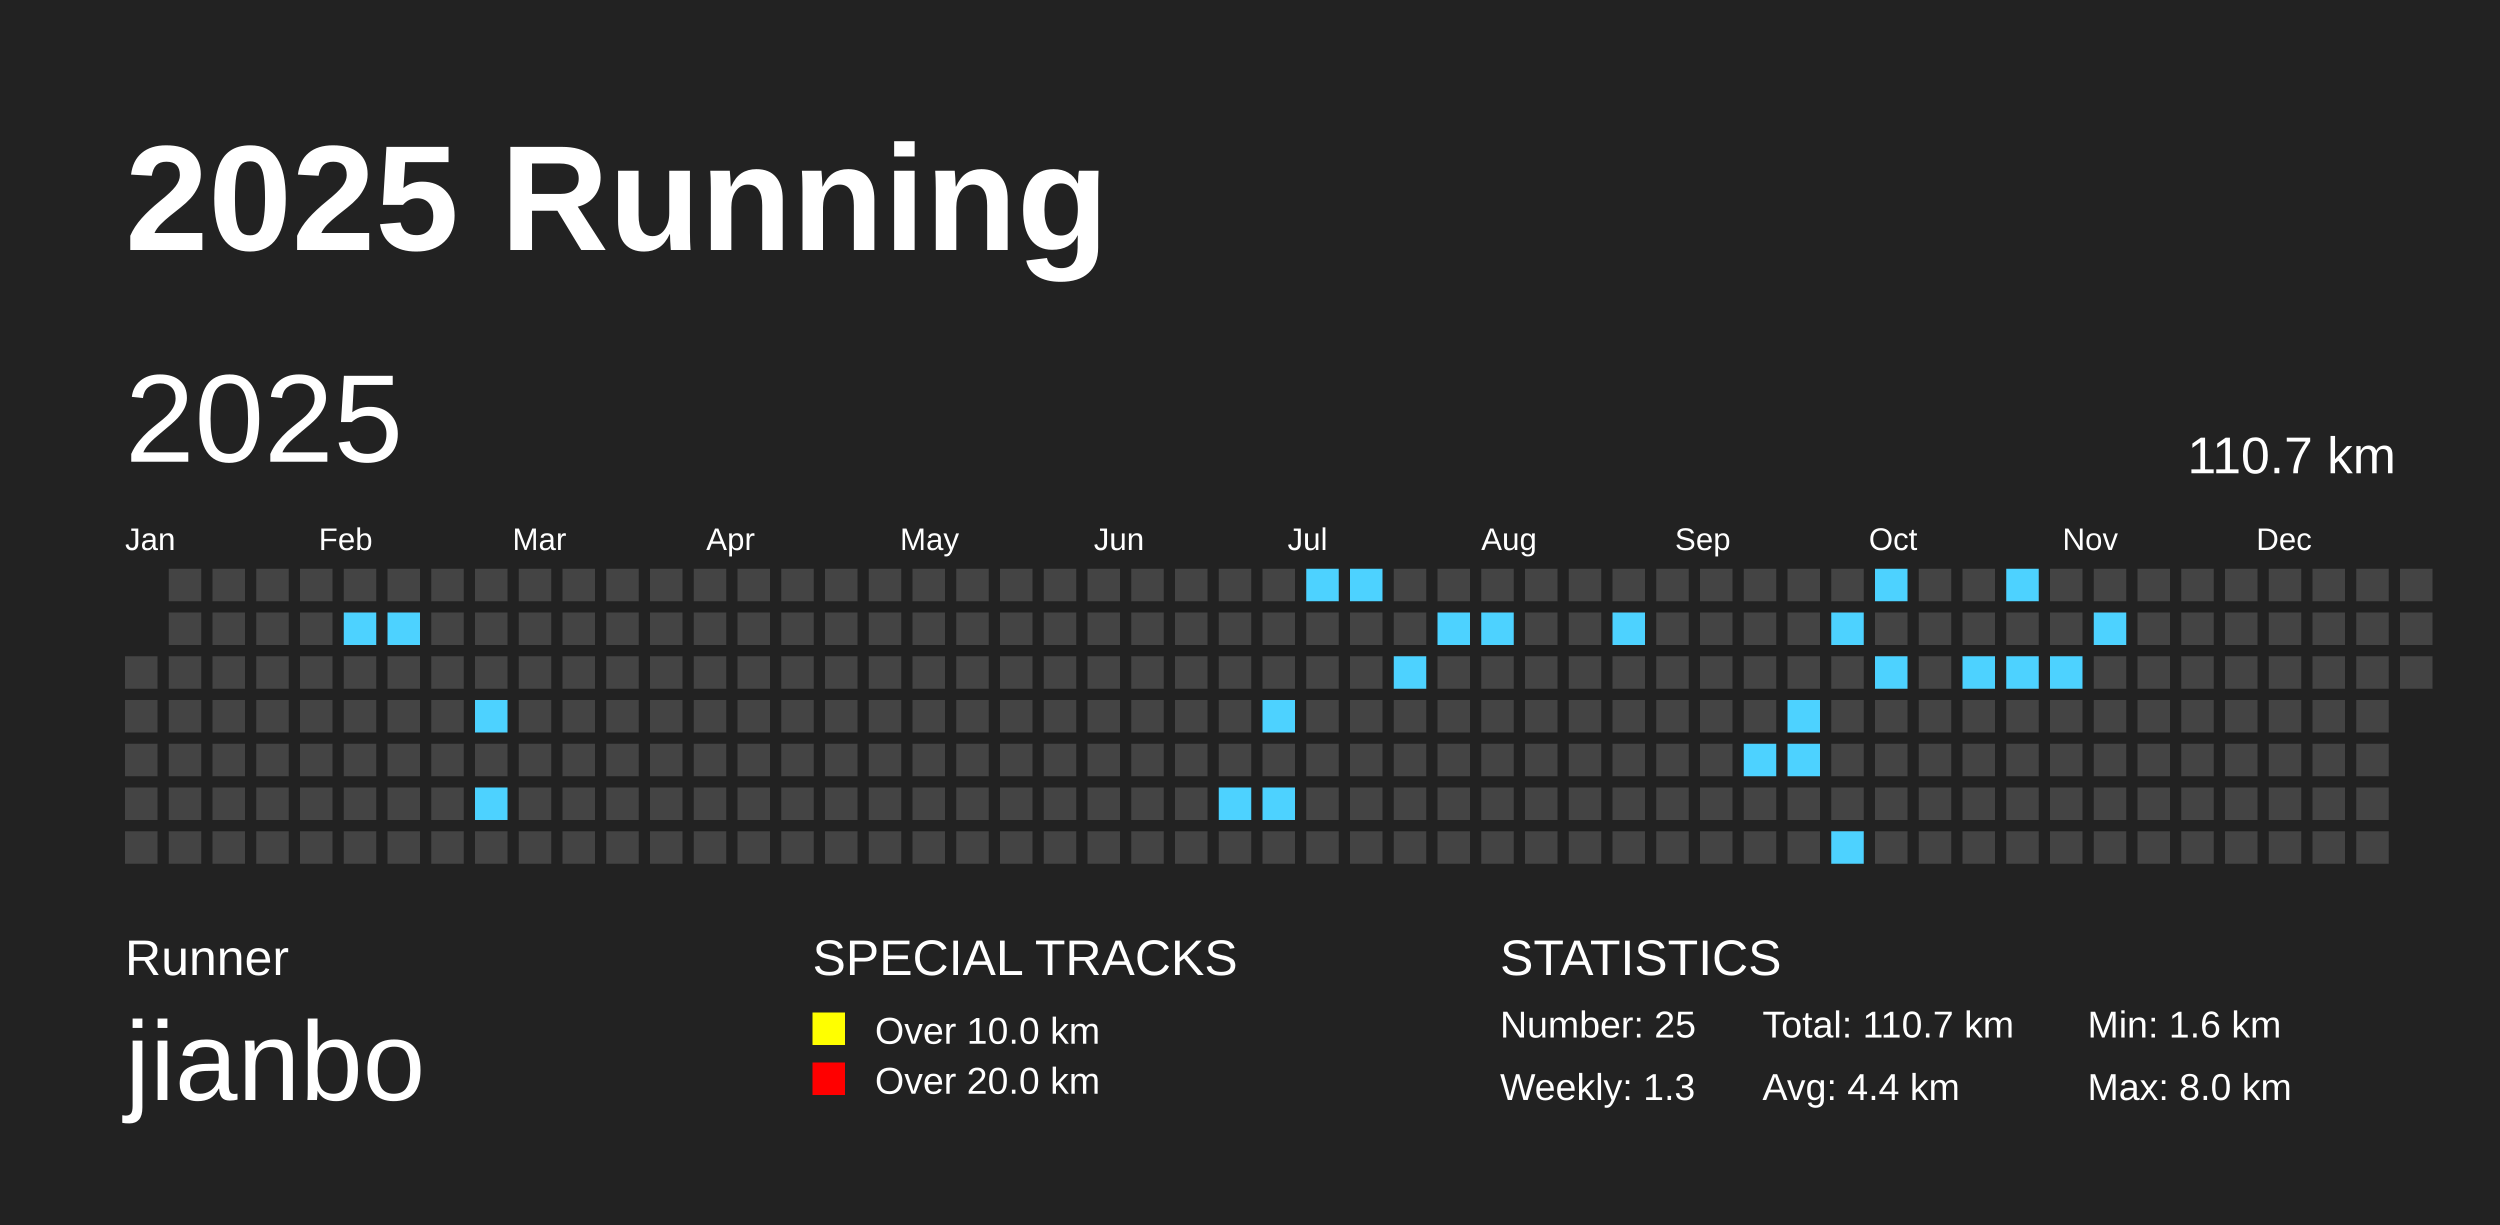
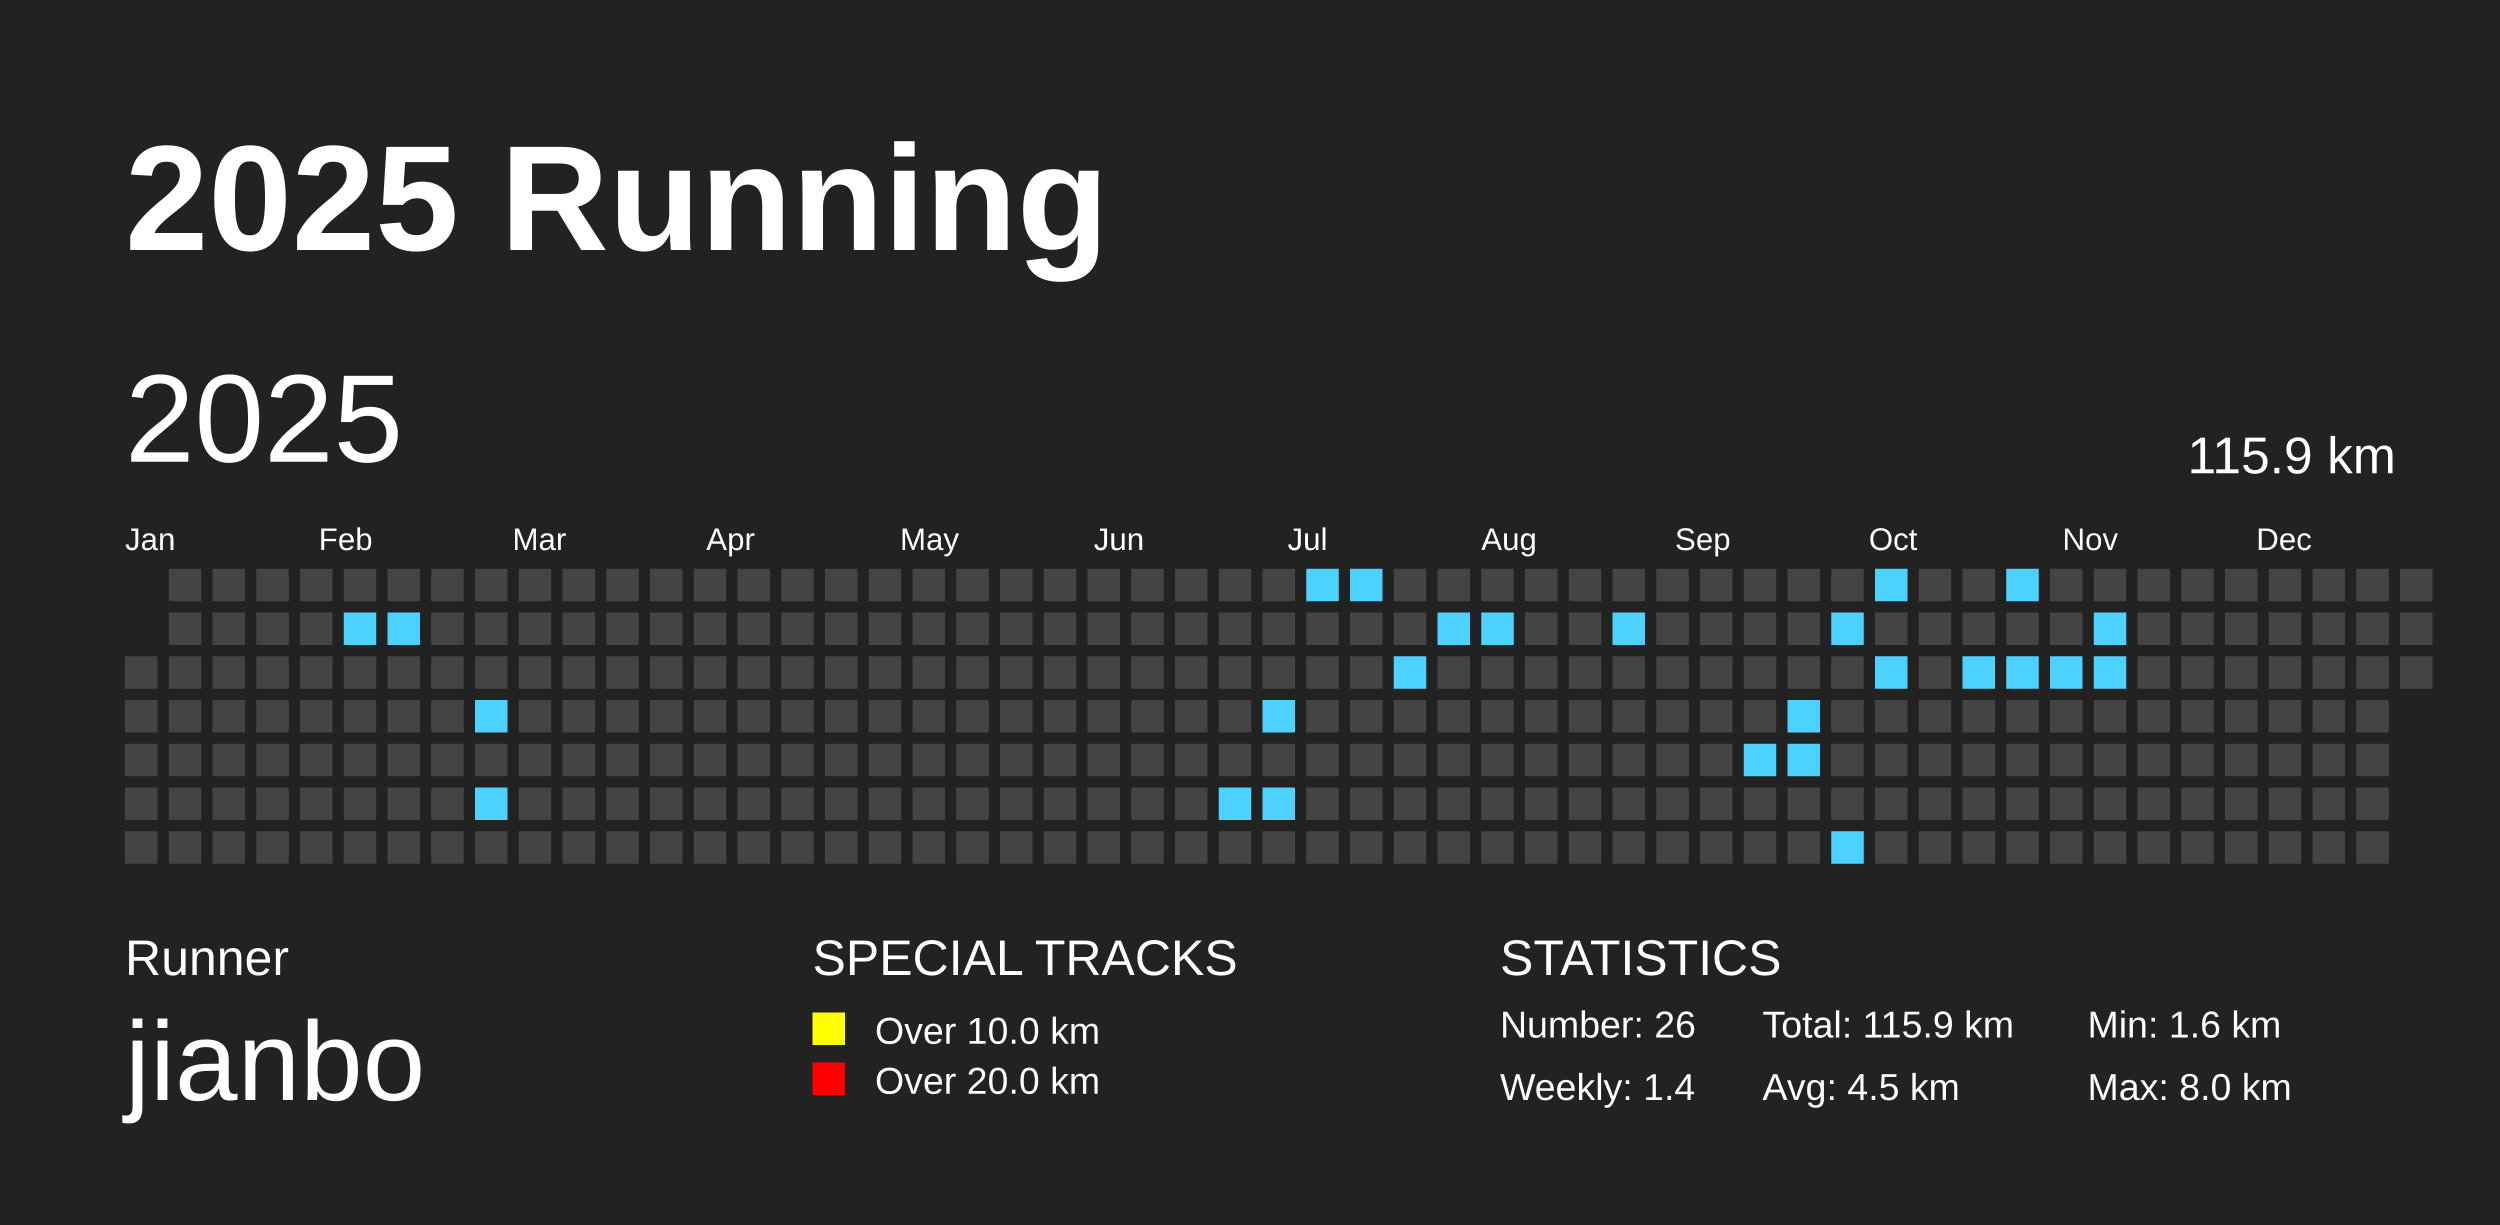
<svg xmlns="http://www.w3.org/2000/svg" baseProfile="full" height="98mm" version="1.1" viewBox="0,0,200,98" width="200mm">
  <defs />
  <rect fill="#222222" height="98" width="200" x="0" y="0" />
  <text fill="#FFFFFF" style="font-size:12px; font-family:Arial; font-weight:bold;" x="10" y="20">2025 Running</text>
  <text fill="#FFFFFF" style="font-size:4px; font-family:Arial" x="10" y="78">Runner</text>
  <text fill="#FFFFFF" style="font-size:9px; font-family:Arial" x="10" y="88">jianbo</text>
  <text fill="#FFFFFF" style="font-size:4px; font-family:Arial" x="65" y="78">SPECIAL TRACKS</text>
  <rect fill="yellow" height="2.6" width="2.6" x="65" y="81" />
  <text fill="#FFFFFF" style="font-size:3px; font-family:Arial" x="70" y="83.5">Over 10.0 km</text>
  <rect fill="red" height="2.6" width="2.6" x="65" y="85" />
  <text fill="#FFFFFF" style="font-size:3px; font-family:Arial" x="70" y="87.5">Over 20.0 km</text>
  <text fill="#FFFFFF" style="font-size:4px; font-family:Arial" x="120" y="78">STATISTICS</text>
-   <text fill="#FFFFFF" style="font-size:3px; font-family:Arial" x="120" y="83">Number: 25</text>
-   <text fill="#FFFFFF" style="font-size:3px; font-family:Arial" x="120" y="88">Weekly: 1.3</text>
-   <text fill="#FFFFFF" style="font-size:3px; font-family:Arial" x="141" y="83">Total: 110.7 km</text>
-   <text fill="#FFFFFF" style="font-size:3px; font-family:Arial" x="141" y="88">Avg: 4.4 km</text>
+   <text fill="#FFFFFF" style="font-size:3px; font-family:Arial" x="120" y="83">Number: 26</text>
+   <text fill="#FFFFFF" style="font-size:3px; font-family:Arial" x="120" y="88">Weekly: 1.4</text>
+   <text fill="#FFFFFF" style="font-size:3px; font-family:Arial" x="141" y="83">Total: 115.9 km</text>
+   <text fill="#FFFFFF" style="font-size:3px; font-family:Arial" x="141" y="88">Avg: 4.5 km</text>
  <text fill="#FFFFFF" style="font-size:3px; font-family:Arial" x="167" y="83">Min: 1.6 km</text>
  <text fill="#FFFFFF" style="font-size:3px; font-family:Arial" x="167" y="88">Max: 8.0 km</text>
  <text dominant-baseline="hanging" fill="#FFFFFF" style="font-size:10.0px; font-family:Arial;" x="10" y="30">2025</text>
-   <text dominant-baseline="hanging" fill="#FFFFFF" style="font-size:4.125px; font-family:Arial;" x="175" y="35">110.7 km</text>
+   <text dominant-baseline="hanging" fill="#FFFFFF" style="font-size:4.125px; font-family:Arial;" x="175" y="35">115.9 km</text>
  <text fill="#FFFFFF" style="font-size:2.5px; font-family:Arial" x="10.0" y="44">Jan</text>
  <text fill="#FFFFFF" style="font-size:2.5px; font-family:Arial" x="25.5" y="44">Feb</text>
  <text fill="#FFFFFF" style="font-size:2.5px; font-family:Arial" x="41.0" y="44">Mar</text>
  <text fill="#FFFFFF" style="font-size:2.5px; font-family:Arial" x="56.5" y="44">Apr</text>
  <text fill="#FFFFFF" style="font-size:2.5px; font-family:Arial" x="72.0" y="44">May</text>
  <text fill="#FFFFFF" style="font-size:2.5px; font-family:Arial" x="87.5" y="44">Jun</text>
  <text fill="#FFFFFF" style="font-size:2.5px; font-family:Arial" x="103.0" y="44">Jul</text>
  <text fill="#FFFFFF" style="font-size:2.5px; font-family:Arial" x="118.5" y="44">Aug</text>
  <text fill="#FFFFFF" style="font-size:2.5px; font-family:Arial" x="134.0" y="44">Sep</text>
  <text fill="#FFFFFF" style="font-size:2.5px; font-family:Arial" x="149.5" y="44">Oct</text>
  <text fill="#FFFFFF" style="font-size:2.5px; font-family:Arial" x="165.0" y="44">Nov</text>
  <text fill="#FFFFFF" style="font-size:2.5px; font-family:Arial" x="180.5" y="44">Dec</text>
  <rect fill="#444444" height="2.6" width="2.6" x="10.0" y="52.5" />
  <rect fill="#444444" height="2.6" width="2.6" x="10.0" y="56.0" />
  <rect fill="#444444" height="2.6" width="2.6" x="10.0" y="59.5" />
  <rect fill="#444444" height="2.6" width="2.6" x="10.0" y="63.0" />
  <rect fill="#444444" height="2.6" width="2.6" x="10.0" y="66.5" />
  <rect fill="#444444" height="2.6" width="2.6" x="13.5" y="45.5" />
  <rect fill="#444444" height="2.6" width="2.6" x="13.5" y="49.0" />
  <rect fill="#444444" height="2.6" width="2.6" x="13.5" y="52.5" />
  <rect fill="#444444" height="2.6" width="2.6" x="13.5" y="56.0" />
  <rect fill="#444444" height="2.6" width="2.6" x="13.5" y="59.5" />
  <rect fill="#444444" height="2.6" width="2.6" x="13.5" y="63.0" />
  <rect fill="#444444" height="2.6" width="2.6" x="13.5" y="66.5" />
  <rect fill="#444444" height="2.6" width="2.6" x="17.0" y="45.5" />
  <rect fill="#444444" height="2.6" width="2.6" x="17.0" y="49.0" />
  <rect fill="#444444" height="2.6" width="2.6" x="17.0" y="52.5" />
  <rect fill="#444444" height="2.6" width="2.6" x="17.0" y="56.0" />
  <rect fill="#444444" height="2.6" width="2.6" x="17.0" y="59.5" />
  <rect fill="#444444" height="2.6" width="2.6" x="17.0" y="63.0" />
  <rect fill="#444444" height="2.6" width="2.6" x="17.0" y="66.5" />
  <rect fill="#444444" height="2.6" width="2.6" x="20.5" y="45.5" />
  <rect fill="#444444" height="2.6" width="2.6" x="20.5" y="49.0" />
  <rect fill="#444444" height="2.6" width="2.6" x="20.5" y="52.5" />
  <rect fill="#444444" height="2.6" width="2.6" x="20.5" y="56.0" />
  <rect fill="#444444" height="2.6" width="2.6" x="20.5" y="59.5" />
  <rect fill="#444444" height="2.6" width="2.6" x="20.5" y="63.0" />
  <rect fill="#444444" height="2.6" width="2.6" x="20.5" y="66.5" />
  <rect fill="#444444" height="2.6" width="2.6" x="24.0" y="45.5" />
  <rect fill="#444444" height="2.6" width="2.6" x="24.0" y="49.0" />
  <rect fill="#444444" height="2.6" width="2.6" x="24.0" y="52.5" />
  <rect fill="#444444" height="2.6" width="2.6" x="24.0" y="56.0" />
  <rect fill="#444444" height="2.6" width="2.6" x="24.0" y="59.5" />
  <rect fill="#444444" height="2.6" width="2.6" x="24.0" y="63.0" />
  <rect fill="#444444" height="2.6" width="2.6" x="24.0" y="66.5" />
  <rect fill="#444444" height="2.6" width="2.6" x="27.5" y="45.5" />
  <rect fill="#4DD2FF" height="2.6" width="2.6" x="27.5" y="49.0" />
  <rect fill="#444444" height="2.6" width="2.6" x="27.5" y="52.5" />
  <rect fill="#444444" height="2.6" width="2.6" x="27.5" y="56.0" />
  <rect fill="#444444" height="2.6" width="2.6" x="27.5" y="59.5" />
  <rect fill="#444444" height="2.6" width="2.6" x="27.5" y="63.0" />
  <rect fill="#444444" height="2.6" width="2.6" x="27.5" y="66.5" />
  <rect fill="#444444" height="2.6" width="2.6" x="31.0" y="45.5" />
  <rect fill="#4DD2FF" height="2.6" width="2.6" x="31.0" y="49.0" />
  <rect fill="#444444" height="2.6" width="2.6" x="31.0" y="52.5" />
  <rect fill="#444444" height="2.6" width="2.6" x="31.0" y="56.0" />
  <rect fill="#444444" height="2.6" width="2.6" x="31.0" y="59.5" />
  <rect fill="#444444" height="2.6" width="2.6" x="31.0" y="63.0" />
  <rect fill="#444444" height="2.6" width="2.6" x="31.0" y="66.5" />
  <rect fill="#444444" height="2.6" width="2.6" x="34.5" y="45.5" />
  <rect fill="#444444" height="2.6" width="2.6" x="34.5" y="49.0" />
  <rect fill="#444444" height="2.6" width="2.6" x="34.5" y="52.5" />
  <rect fill="#444444" height="2.6" width="2.6" x="34.5" y="56.0" />
  <rect fill="#444444" height="2.6" width="2.6" x="34.5" y="59.5" />
  <rect fill="#444444" height="2.6" width="2.6" x="34.5" y="63.0" />
  <rect fill="#444444" height="2.6" width="2.6" x="34.5" y="66.5" />
  <rect fill="#444444" height="2.6" width="2.6" x="38.0" y="45.5" />
  <rect fill="#444444" height="2.6" width="2.6" x="38.0" y="49.0" />
  <rect fill="#444444" height="2.6" width="2.6" x="38.0" y="52.5" />
  <rect fill="#4DD2FF" height="2.6" width="2.6" x="38.0" y="56.0" />
  <rect fill="#444444" height="2.6" width="2.6" x="38.0" y="59.5" />
  <rect fill="#4DD2FF" height="2.6" width="2.6" x="38.0" y="63.0" />
  <rect fill="#444444" height="2.6" width="2.6" x="38.0" y="66.5" />
  <rect fill="#444444" height="2.6" width="2.6" x="41.5" y="45.5" />
  <rect fill="#444444" height="2.6" width="2.6" x="41.5" y="49.0" />
  <rect fill="#444444" height="2.6" width="2.6" x="41.5" y="52.5" />
  <rect fill="#444444" height="2.6" width="2.6" x="41.5" y="56.0" />
  <rect fill="#444444" height="2.6" width="2.6" x="41.5" y="59.5" />
  <rect fill="#444444" height="2.6" width="2.6" x="41.5" y="63.0" />
  <rect fill="#444444" height="2.6" width="2.6" x="41.5" y="66.5" />
  <rect fill="#444444" height="2.6" width="2.6" x="45.0" y="45.5" />
  <rect fill="#444444" height="2.6" width="2.6" x="45.0" y="49.0" />
  <rect fill="#444444" height="2.6" width="2.6" x="45.0" y="52.5" />
  <rect fill="#444444" height="2.6" width="2.6" x="45.0" y="56.0" />
  <rect fill="#444444" height="2.6" width="2.6" x="45.0" y="59.5" />
  <rect fill="#444444" height="2.6" width="2.6" x="45.0" y="63.0" />
  <rect fill="#444444" height="2.6" width="2.6" x="45.0" y="66.5" />
  <rect fill="#444444" height="2.6" width="2.6" x="48.5" y="45.5" />
  <rect fill="#444444" height="2.6" width="2.6" x="48.5" y="49.0" />
  <rect fill="#444444" height="2.6" width="2.6" x="48.5" y="52.5" />
  <rect fill="#444444" height="2.6" width="2.6" x="48.5" y="56.0" />
  <rect fill="#444444" height="2.6" width="2.6" x="48.5" y="59.5" />
  <rect fill="#444444" height="2.6" width="2.6" x="48.5" y="63.0" />
  <rect fill="#444444" height="2.6" width="2.6" x="48.5" y="66.5" />
  <rect fill="#444444" height="2.6" width="2.6" x="52.0" y="45.5" />
  <rect fill="#444444" height="2.6" width="2.6" x="52.0" y="49.0" />
  <rect fill="#444444" height="2.6" width="2.6" x="52.0" y="52.5" />
  <rect fill="#444444" height="2.6" width="2.6" x="52.0" y="56.0" />
  <rect fill="#444444" height="2.6" width="2.6" x="52.0" y="59.5" />
  <rect fill="#444444" height="2.6" width="2.6" x="52.0" y="63.0" />
  <rect fill="#444444" height="2.6" width="2.6" x="52.0" y="66.5" />
  <rect fill="#444444" height="2.6" width="2.6" x="55.5" y="45.5" />
  <rect fill="#444444" height="2.6" width="2.6" x="55.5" y="49.0" />
  <rect fill="#444444" height="2.6" width="2.6" x="55.5" y="52.5" />
  <rect fill="#444444" height="2.6" width="2.6" x="55.5" y="56.0" />
  <rect fill="#444444" height="2.6" width="2.6" x="55.5" y="59.5" />
  <rect fill="#444444" height="2.6" width="2.6" x="55.5" y="63.0" />
  <rect fill="#444444" height="2.6" width="2.6" x="55.5" y="66.5" />
  <rect fill="#444444" height="2.6" width="2.6" x="59.0" y="45.5" />
  <rect fill="#444444" height="2.6" width="2.6" x="59.0" y="49.0" />
  <rect fill="#444444" height="2.6" width="2.6" x="59.0" y="52.5" />
  <rect fill="#444444" height="2.6" width="2.6" x="59.0" y="56.0" />
  <rect fill="#444444" height="2.6" width="2.6" x="59.0" y="59.5" />
  <rect fill="#444444" height="2.6" width="2.6" x="59.0" y="63.0" />
  <rect fill="#444444" height="2.6" width="2.6" x="59.0" y="66.5" />
  <rect fill="#444444" height="2.6" width="2.6" x="62.5" y="45.5" />
  <rect fill="#444444" height="2.6" width="2.6" x="62.5" y="49.0" />
  <rect fill="#444444" height="2.6" width="2.6" x="62.5" y="52.5" />
  <rect fill="#444444" height="2.6" width="2.6" x="62.5" y="56.0" />
  <rect fill="#444444" height="2.6" width="2.6" x="62.5" y="59.5" />
  <rect fill="#444444" height="2.6" width="2.6" x="62.5" y="63.0" />
  <rect fill="#444444" height="2.6" width="2.6" x="62.5" y="66.5" />
  <rect fill="#444444" height="2.6" width="2.6" x="66.0" y="45.5" />
  <rect fill="#444444" height="2.6" width="2.6" x="66.0" y="49.0" />
  <rect fill="#444444" height="2.6" width="2.6" x="66.0" y="52.5" />
  <rect fill="#444444" height="2.6" width="2.6" x="66.0" y="56.0" />
  <rect fill="#444444" height="2.6" width="2.6" x="66.0" y="59.5" />
  <rect fill="#444444" height="2.6" width="2.6" x="66.0" y="63.0" />
  <rect fill="#444444" height="2.6" width="2.6" x="66.0" y="66.5" />
  <rect fill="#444444" height="2.6" width="2.6" x="69.5" y="45.5" />
  <rect fill="#444444" height="2.6" width="2.6" x="69.5" y="49.0" />
  <rect fill="#444444" height="2.6" width="2.6" x="69.5" y="52.5" />
  <rect fill="#444444" height="2.6" width="2.6" x="69.5" y="56.0" />
  <rect fill="#444444" height="2.6" width="2.6" x="69.5" y="59.5" />
  <rect fill="#444444" height="2.6" width="2.6" x="69.5" y="63.0" />
  <rect fill="#444444" height="2.6" width="2.6" x="69.5" y="66.5" />
  <rect fill="#444444" height="2.6" width="2.6" x="73.0" y="45.5" />
  <rect fill="#444444" height="2.6" width="2.6" x="73.0" y="49.0" />
  <rect fill="#444444" height="2.6" width="2.6" x="73.0" y="52.5" />
  <rect fill="#444444" height="2.6" width="2.6" x="73.0" y="56.0" />
  <rect fill="#444444" height="2.6" width="2.6" x="73.0" y="59.5" />
  <rect fill="#444444" height="2.6" width="2.6" x="73.0" y="63.0" />
  <rect fill="#444444" height="2.6" width="2.6" x="73.0" y="66.5" />
  <rect fill="#444444" height="2.6" width="2.6" x="76.5" y="45.5" />
  <rect fill="#444444" height="2.6" width="2.6" x="76.5" y="49.0" />
  <rect fill="#444444" height="2.6" width="2.6" x="76.5" y="52.5" />
  <rect fill="#444444" height="2.6" width="2.6" x="76.5" y="56.0" />
  <rect fill="#444444" height="2.6" width="2.6" x="76.5" y="59.5" />
  <rect fill="#444444" height="2.6" width="2.6" x="76.5" y="63.0" />
  <rect fill="#444444" height="2.6" width="2.6" x="76.5" y="66.5" />
  <rect fill="#444444" height="2.6" width="2.6" x="80.0" y="45.5" />
  <rect fill="#444444" height="2.6" width="2.6" x="80.0" y="49.0" />
  <rect fill="#444444" height="2.6" width="2.6" x="80.0" y="52.5" />
  <rect fill="#444444" height="2.6" width="2.6" x="80.0" y="56.0" />
  <rect fill="#444444" height="2.6" width="2.6" x="80.0" y="59.5" />
  <rect fill="#444444" height="2.6" width="2.6" x="80.0" y="63.0" />
  <rect fill="#444444" height="2.6" width="2.6" x="80.0" y="66.5" />
  <rect fill="#444444" height="2.6" width="2.6" x="83.5" y="45.5" />
  <rect fill="#444444" height="2.6" width="2.6" x="83.5" y="49.0" />
  <rect fill="#444444" height="2.6" width="2.6" x="83.5" y="52.5" />
  <rect fill="#444444" height="2.6" width="2.6" x="83.5" y="56.0" />
  <rect fill="#444444" height="2.6" width="2.6" x="83.5" y="59.5" />
  <rect fill="#444444" height="2.6" width="2.6" x="83.5" y="63.0" />
  <rect fill="#444444" height="2.6" width="2.6" x="83.5" y="66.5" />
  <rect fill="#444444" height="2.6" width="2.6" x="87.0" y="45.5" />
  <rect fill="#444444" height="2.6" width="2.6" x="87.0" y="49.0" />
  <rect fill="#444444" height="2.6" width="2.6" x="87.0" y="52.5" />
  <rect fill="#444444" height="2.6" width="2.6" x="87.0" y="56.0" />
  <rect fill="#444444" height="2.6" width="2.6" x="87.0" y="59.5" />
  <rect fill="#444444" height="2.6" width="2.6" x="87.0" y="63.0" />
  <rect fill="#444444" height="2.6" width="2.6" x="87.0" y="66.5" />
  <rect fill="#444444" height="2.6" width="2.6" x="90.5" y="45.5" />
  <rect fill="#444444" height="2.6" width="2.6" x="90.5" y="49.0" />
  <rect fill="#444444" height="2.6" width="2.6" x="90.5" y="52.5" />
  <rect fill="#444444" height="2.6" width="2.6" x="90.5" y="56.0" />
  <rect fill="#444444" height="2.6" width="2.6" x="90.5" y="59.5" />
  <rect fill="#444444" height="2.6" width="2.6" x="90.5" y="63.0" />
  <rect fill="#444444" height="2.6" width="2.6" x="90.5" y="66.5" />
  <rect fill="#444444" height="2.6" width="2.6" x="94.0" y="45.5" />
  <rect fill="#444444" height="2.6" width="2.6" x="94.0" y="49.0" />
  <rect fill="#444444" height="2.6" width="2.6" x="94.0" y="52.5" />
  <rect fill="#444444" height="2.6" width="2.6" x="94.0" y="56.0" />
  <rect fill="#444444" height="2.6" width="2.6" x="94.0" y="59.5" />
  <rect fill="#444444" height="2.6" width="2.6" x="94.0" y="63.0" />
  <rect fill="#444444" height="2.6" width="2.6" x="94.0" y="66.5" />
  <rect fill="#444444" height="2.6" width="2.6" x="97.5" y="45.5" />
  <rect fill="#444444" height="2.6" width="2.6" x="97.5" y="49.0" />
  <rect fill="#444444" height="2.6" width="2.6" x="97.5" y="52.5" />
  <rect fill="#444444" height="2.6" width="2.6" x="97.5" y="56.0" />
  <rect fill="#444444" height="2.6" width="2.6" x="97.5" y="59.5" />
  <rect fill="#4DD2FF" height="2.6" width="2.6" x="97.5" y="63.0" />
  <rect fill="#444444" height="2.6" width="2.6" x="97.5" y="66.5" />
  <rect fill="#444444" height="2.6" width="2.6" x="101.0" y="45.5" />
  <rect fill="#444444" height="2.6" width="2.6" x="101.0" y="49.0" />
  <rect fill="#444444" height="2.6" width="2.6" x="101.0" y="52.5" />
  <rect fill="#4DD2FF" height="2.6" width="2.6" x="101.0" y="56.0" />
  <rect fill="#444444" height="2.6" width="2.6" x="101.0" y="59.5" />
  <rect fill="#4DD2FF" height="2.6" width="2.6" x="101.0" y="63.0" />
  <rect fill="#444444" height="2.6" width="2.6" x="101.0" y="66.5" />
  <rect fill="#4DD2FF" height="2.6" width="2.6" x="104.5" y="45.5" />
  <rect fill="#444444" height="2.6" width="2.6" x="104.5" y="49.0" />
  <rect fill="#444444" height="2.6" width="2.6" x="104.5" y="52.5" />
  <rect fill="#444444" height="2.6" width="2.6" x="104.5" y="56.0" />
  <rect fill="#444444" height="2.6" width="2.6" x="104.5" y="59.5" />
  <rect fill="#444444" height="2.6" width="2.6" x="104.5" y="63.0" />
  <rect fill="#444444" height="2.6" width="2.6" x="104.5" y="66.5" />
  <rect fill="#4DD2FF" height="2.6" width="2.6" x="108.0" y="45.5" />
  <rect fill="#444444" height="2.6" width="2.6" x="108.0" y="49.0" />
  <rect fill="#444444" height="2.6" width="2.6" x="108.0" y="52.5" />
  <rect fill="#444444" height="2.6" width="2.6" x="108.0" y="56.0" />
  <rect fill="#444444" height="2.6" width="2.6" x="108.0" y="59.5" />
  <rect fill="#444444" height="2.6" width="2.6" x="108.0" y="63.0" />
  <rect fill="#444444" height="2.6" width="2.6" x="108.0" y="66.5" />
  <rect fill="#444444" height="2.6" width="2.6" x="111.5" y="45.5" />
  <rect fill="#444444" height="2.6" width="2.6" x="111.5" y="49.0" />
  <rect fill="#4DD2FF" height="2.6" width="2.6" x="111.5" y="52.5" />
  <rect fill="#444444" height="2.6" width="2.6" x="111.5" y="56.0" />
  <rect fill="#444444" height="2.6" width="2.6" x="111.5" y="59.5" />
  <rect fill="#444444" height="2.6" width="2.6" x="111.5" y="63.0" />
  <rect fill="#444444" height="2.6" width="2.6" x="111.5" y="66.5" />
  <rect fill="#444444" height="2.6" width="2.6" x="115.0" y="45.5" />
  <rect fill="#4DD2FF" height="2.6" width="2.6" x="115.0" y="49.0" />
  <rect fill="#444444" height="2.6" width="2.6" x="115.0" y="52.5" />
  <rect fill="#444444" height="2.6" width="2.6" x="115.0" y="56.0" />
  <rect fill="#444444" height="2.6" width="2.6" x="115.0" y="59.5" />
  <rect fill="#444444" height="2.6" width="2.6" x="115.0" y="63.0" />
  <rect fill="#444444" height="2.6" width="2.6" x="115.0" y="66.5" />
  <rect fill="#444444" height="2.6" width="2.6" x="118.5" y="45.5" />
  <rect fill="#4DD2FF" height="2.6" width="2.6" x="118.5" y="49.0" />
  <rect fill="#444444" height="2.6" width="2.6" x="118.5" y="52.5" />
  <rect fill="#444444" height="2.6" width="2.6" x="118.5" y="56.0" />
  <rect fill="#444444" height="2.6" width="2.6" x="118.5" y="59.5" />
  <rect fill="#444444" height="2.6" width="2.6" x="118.5" y="63.0" />
  <rect fill="#444444" height="2.6" width="2.6" x="118.5" y="66.5" />
  <rect fill="#444444" height="2.6" width="2.6" x="122.0" y="45.5" />
  <rect fill="#444444" height="2.6" width="2.6" x="122.0" y="49.0" />
  <rect fill="#444444" height="2.6" width="2.6" x="122.0" y="52.5" />
  <rect fill="#444444" height="2.6" width="2.6" x="122.0" y="56.0" />
  <rect fill="#444444" height="2.6" width="2.6" x="122.0" y="59.5" />
  <rect fill="#444444" height="2.6" width="2.6" x="122.0" y="63.0" />
  <rect fill="#444444" height="2.6" width="2.6" x="122.0" y="66.5" />
  <rect fill="#444444" height="2.6" width="2.6" x="125.5" y="45.5" />
  <rect fill="#444444" height="2.6" width="2.6" x="125.5" y="49.0" />
  <rect fill="#444444" height="2.6" width="2.6" x="125.5" y="52.5" />
  <rect fill="#444444" height="2.6" width="2.6" x="125.5" y="56.0" />
  <rect fill="#444444" height="2.6" width="2.6" x="125.5" y="59.5" />
  <rect fill="#444444" height="2.6" width="2.6" x="125.5" y="63.0" />
  <rect fill="#444444" height="2.6" width="2.6" x="125.5" y="66.5" />
  <rect fill="#444444" height="2.6" width="2.6" x="129.0" y="45.5" />
  <rect fill="#4DD2FF" height="2.6" width="2.6" x="129.0" y="49.0" />
  <rect fill="#444444" height="2.6" width="2.6" x="129.0" y="52.5" />
  <rect fill="#444444" height="2.6" width="2.6" x="129.0" y="56.0" />
  <rect fill="#444444" height="2.6" width="2.6" x="129.0" y="59.5" />
  <rect fill="#444444" height="2.6" width="2.6" x="129.0" y="63.0" />
  <rect fill="#444444" height="2.6" width="2.6" x="129.0" y="66.5" />
  <rect fill="#444444" height="2.6" width="2.6" x="132.5" y="45.5" />
  <rect fill="#444444" height="2.6" width="2.6" x="132.5" y="49.0" />
  <rect fill="#444444" height="2.6" width="2.6" x="132.5" y="52.5" />
  <rect fill="#444444" height="2.6" width="2.6" x="132.5" y="56.0" />
  <rect fill="#444444" height="2.6" width="2.6" x="132.5" y="59.5" />
  <rect fill="#444444" height="2.6" width="2.6" x="132.5" y="63.0" />
  <rect fill="#444444" height="2.6" width="2.6" x="132.5" y="66.5" />
  <rect fill="#444444" height="2.6" width="2.6" x="136.0" y="45.5" />
  <rect fill="#444444" height="2.6" width="2.6" x="136.0" y="49.0" />
  <rect fill="#444444" height="2.6" width="2.6" x="136.0" y="52.5" />
  <rect fill="#444444" height="2.6" width="2.6" x="136.0" y="56.0" />
  <rect fill="#444444" height="2.6" width="2.6" x="136.0" y="59.5" />
  <rect fill="#444444" height="2.6" width="2.6" x="136.0" y="63.0" />
  <rect fill="#444444" height="2.6" width="2.6" x="136.0" y="66.5" />
  <rect fill="#444444" height="2.6" width="2.6" x="139.5" y="45.5" />
  <rect fill="#444444" height="2.6" width="2.6" x="139.5" y="49.0" />
  <rect fill="#444444" height="2.6" width="2.6" x="139.5" y="52.5" />
  <rect fill="#444444" height="2.6" width="2.6" x="139.5" y="56.0" />
  <rect fill="#4DD2FF" height="2.6" width="2.6" x="139.5" y="59.5" />
  <rect fill="#444444" height="2.6" width="2.6" x="139.5" y="63.0" />
  <rect fill="#444444" height="2.6" width="2.6" x="139.5" y="66.5" />
  <rect fill="#444444" height="2.6" width="2.6" x="143.0" y="45.5" />
  <rect fill="#444444" height="2.6" width="2.6" x="143.0" y="49.0" />
  <rect fill="#444444" height="2.6" width="2.6" x="143.0" y="52.5" />
  <rect fill="#4DD2FF" height="2.6" width="2.6" x="143.0" y="56.0" />
  <rect fill="#4DD2FF" height="2.6" width="2.6" x="143.0" y="59.5" />
  <rect fill="#444444" height="2.6" width="2.6" x="143.0" y="63.0" />
  <rect fill="#444444" height="2.6" width="2.6" x="143.0" y="66.5" />
  <rect fill="#444444" height="2.6" width="2.6" x="146.5" y="45.5" />
  <rect fill="#4DD2FF" height="2.6" width="2.6" x="146.5" y="49.0" />
  <rect fill="#444444" height="2.6" width="2.6" x="146.5" y="52.5" />
  <rect fill="#444444" height="2.6" width="2.6" x="146.5" y="56.0" />
  <rect fill="#444444" height="2.6" width="2.6" x="146.5" y="59.5" />
  <rect fill="#444444" height="2.6" width="2.6" x="146.5" y="63.0" />
  <rect fill="#4DD2FF" height="2.6" width="2.6" x="146.5" y="66.5" />
  <rect fill="#4DD2FF" height="2.6" width="2.6" x="150.0" y="45.5" />
  <rect fill="#444444" height="2.6" width="2.6" x="150.0" y="49.0" />
  <rect fill="#4DD2FF" height="2.6" width="2.6" x="150.0" y="52.5" />
  <rect fill="#444444" height="2.6" width="2.6" x="150.0" y="56.0" />
  <rect fill="#444444" height="2.6" width="2.6" x="150.0" y="59.5" />
  <rect fill="#444444" height="2.6" width="2.6" x="150.0" y="63.0" />
  <rect fill="#444444" height="2.6" width="2.6" x="150.0" y="66.5" />
  <rect fill="#444444" height="2.6" width="2.6" x="153.5" y="45.5" />
  <rect fill="#444444" height="2.6" width="2.6" x="153.5" y="49.0" />
  <rect fill="#444444" height="2.6" width="2.6" x="153.5" y="52.5" />
  <rect fill="#444444" height="2.6" width="2.6" x="153.5" y="56.0" />
  <rect fill="#444444" height="2.6" width="2.6" x="153.5" y="59.5" />
  <rect fill="#444444" height="2.6" width="2.6" x="153.5" y="63.0" />
  <rect fill="#444444" height="2.6" width="2.6" x="153.5" y="66.5" />
  <rect fill="#444444" height="2.6" width="2.6" x="157.0" y="45.5" />
  <rect fill="#444444" height="2.6" width="2.6" x="157.0" y="49.0" />
  <rect fill="#4DD2FF" height="2.6" width="2.6" x="157.0" y="52.5" />
  <rect fill="#444444" height="2.6" width="2.6" x="157.0" y="56.0" />
  <rect fill="#444444" height="2.6" width="2.6" x="157.0" y="59.5" />
  <rect fill="#444444" height="2.6" width="2.6" x="157.0" y="63.0" />
  <rect fill="#444444" height="2.6" width="2.6" x="157.0" y="66.5" />
  <rect fill="#4DD2FF" height="2.6" width="2.6" x="160.5" y="45.5" />
  <rect fill="#444444" height="2.6" width="2.6" x="160.5" y="49.0" />
  <rect fill="#4DD2FF" height="2.6" width="2.6" x="160.5" y="52.5" />
  <rect fill="#444444" height="2.6" width="2.6" x="160.5" y="56.0" />
  <rect fill="#444444" height="2.6" width="2.6" x="160.5" y="59.5" />
  <rect fill="#444444" height="2.6" width="2.6" x="160.5" y="63.0" />
  <rect fill="#444444" height="2.6" width="2.6" x="160.5" y="66.5" />
  <rect fill="#444444" height="2.6" width="2.6" x="164.0" y="45.5" />
  <rect fill="#444444" height="2.6" width="2.6" x="164.0" y="49.0" />
  <rect fill="#4DD2FF" height="2.6" width="2.6" x="164.0" y="52.5" />
  <rect fill="#444444" height="2.6" width="2.6" x="164.0" y="56.0" />
  <rect fill="#444444" height="2.6" width="2.6" x="164.0" y="59.5" />
  <rect fill="#444444" height="2.6" width="2.6" x="164.0" y="63.0" />
  <rect fill="#444444" height="2.6" width="2.6" x="164.0" y="66.5" />
  <rect fill="#444444" height="2.6" width="2.6" x="167.5" y="45.5" />
  <rect fill="#4DD2FF" height="2.6" width="2.6" x="167.5" y="49.0" />
-   <rect fill="#444444" height="2.6" width="2.6" x="167.5" y="52.5" />
+   <rect fill="#4DD2FF" height="2.6" width="2.6" x="167.5" y="52.5" />
  <rect fill="#444444" height="2.6" width="2.6" x="167.5" y="56.0" />
  <rect fill="#444444" height="2.6" width="2.6" x="167.5" y="59.5" />
  <rect fill="#444444" height="2.6" width="2.6" x="167.5" y="63.0" />
  <rect fill="#444444" height="2.6" width="2.6" x="167.5" y="66.5" />
  <rect fill="#444444" height="2.6" width="2.6" x="171.0" y="45.5" />
  <rect fill="#444444" height="2.6" width="2.6" x="171.0" y="49.0" />
  <rect fill="#444444" height="2.6" width="2.6" x="171.0" y="52.5" />
  <rect fill="#444444" height="2.6" width="2.6" x="171.0" y="56.0" />
  <rect fill="#444444" height="2.6" width="2.6" x="171.0" y="59.5" />
  <rect fill="#444444" height="2.6" width="2.6" x="171.0" y="63.0" />
  <rect fill="#444444" height="2.6" width="2.6" x="171.0" y="66.5" />
  <rect fill="#444444" height="2.6" width="2.6" x="174.5" y="45.5" />
  <rect fill="#444444" height="2.6" width="2.6" x="174.5" y="49.0" />
  <rect fill="#444444" height="2.6" width="2.6" x="174.5" y="52.5" />
  <rect fill="#444444" height="2.6" width="2.6" x="174.5" y="56.0" />
  <rect fill="#444444" height="2.6" width="2.6" x="174.5" y="59.5" />
  <rect fill="#444444" height="2.6" width="2.6" x="174.5" y="63.0" />
  <rect fill="#444444" height="2.6" width="2.6" x="174.5" y="66.5" />
  <rect fill="#444444" height="2.6" width="2.6" x="178.0" y="45.5" />
  <rect fill="#444444" height="2.6" width="2.6" x="178.0" y="49.0" />
  <rect fill="#444444" height="2.6" width="2.6" x="178.0" y="52.5" />
  <rect fill="#444444" height="2.6" width="2.6" x="178.0" y="56.0" />
  <rect fill="#444444" height="2.6" width="2.6" x="178.0" y="59.5" />
  <rect fill="#444444" height="2.6" width="2.6" x="178.0" y="63.0" />
  <rect fill="#444444" height="2.6" width="2.6" x="178.0" y="66.5" />
  <rect fill="#444444" height="2.6" width="2.6" x="181.5" y="45.5" />
  <rect fill="#444444" height="2.6" width="2.6" x="181.5" y="49.0" />
  <rect fill="#444444" height="2.6" width="2.6" x="181.5" y="52.5" />
  <rect fill="#444444" height="2.6" width="2.6" x="181.5" y="56.0" />
  <rect fill="#444444" height="2.6" width="2.6" x="181.5" y="59.5" />
  <rect fill="#444444" height="2.6" width="2.6" x="181.5" y="63.0" />
  <rect fill="#444444" height="2.6" width="2.6" x="181.5" y="66.5" />
  <rect fill="#444444" height="2.6" width="2.6" x="185.0" y="45.5" />
  <rect fill="#444444" height="2.6" width="2.6" x="185.0" y="49.0" />
  <rect fill="#444444" height="2.6" width="2.6" x="185.0" y="52.5" />
  <rect fill="#444444" height="2.6" width="2.6" x="185.0" y="56.0" />
  <rect fill="#444444" height="2.6" width="2.6" x="185.0" y="59.5" />
  <rect fill="#444444" height="2.6" width="2.6" x="185.0" y="63.0" />
  <rect fill="#444444" height="2.6" width="2.6" x="185.0" y="66.5" />
  <rect fill="#444444" height="2.6" width="2.6" x="188.5" y="45.5" />
  <rect fill="#444444" height="2.6" width="2.6" x="188.5" y="49.0" />
  <rect fill="#444444" height="2.6" width="2.6" x="188.5" y="52.5" />
  <rect fill="#444444" height="2.6" width="2.6" x="188.5" y="56.0" />
  <rect fill="#444444" height="2.6" width="2.6" x="188.5" y="59.5" />
  <rect fill="#444444" height="2.6" width="2.6" x="188.5" y="63.0" />
  <rect fill="#444444" height="2.6" width="2.6" x="188.5" y="66.5" />
  <rect fill="#444444" height="2.6" width="2.6" x="192.0" y="45.5" />
  <rect fill="#444444" height="2.6" width="2.6" x="192.0" y="49.0" />
  <rect fill="#444444" height="2.6" width="2.6" x="192.0" y="52.5" />
</svg>
